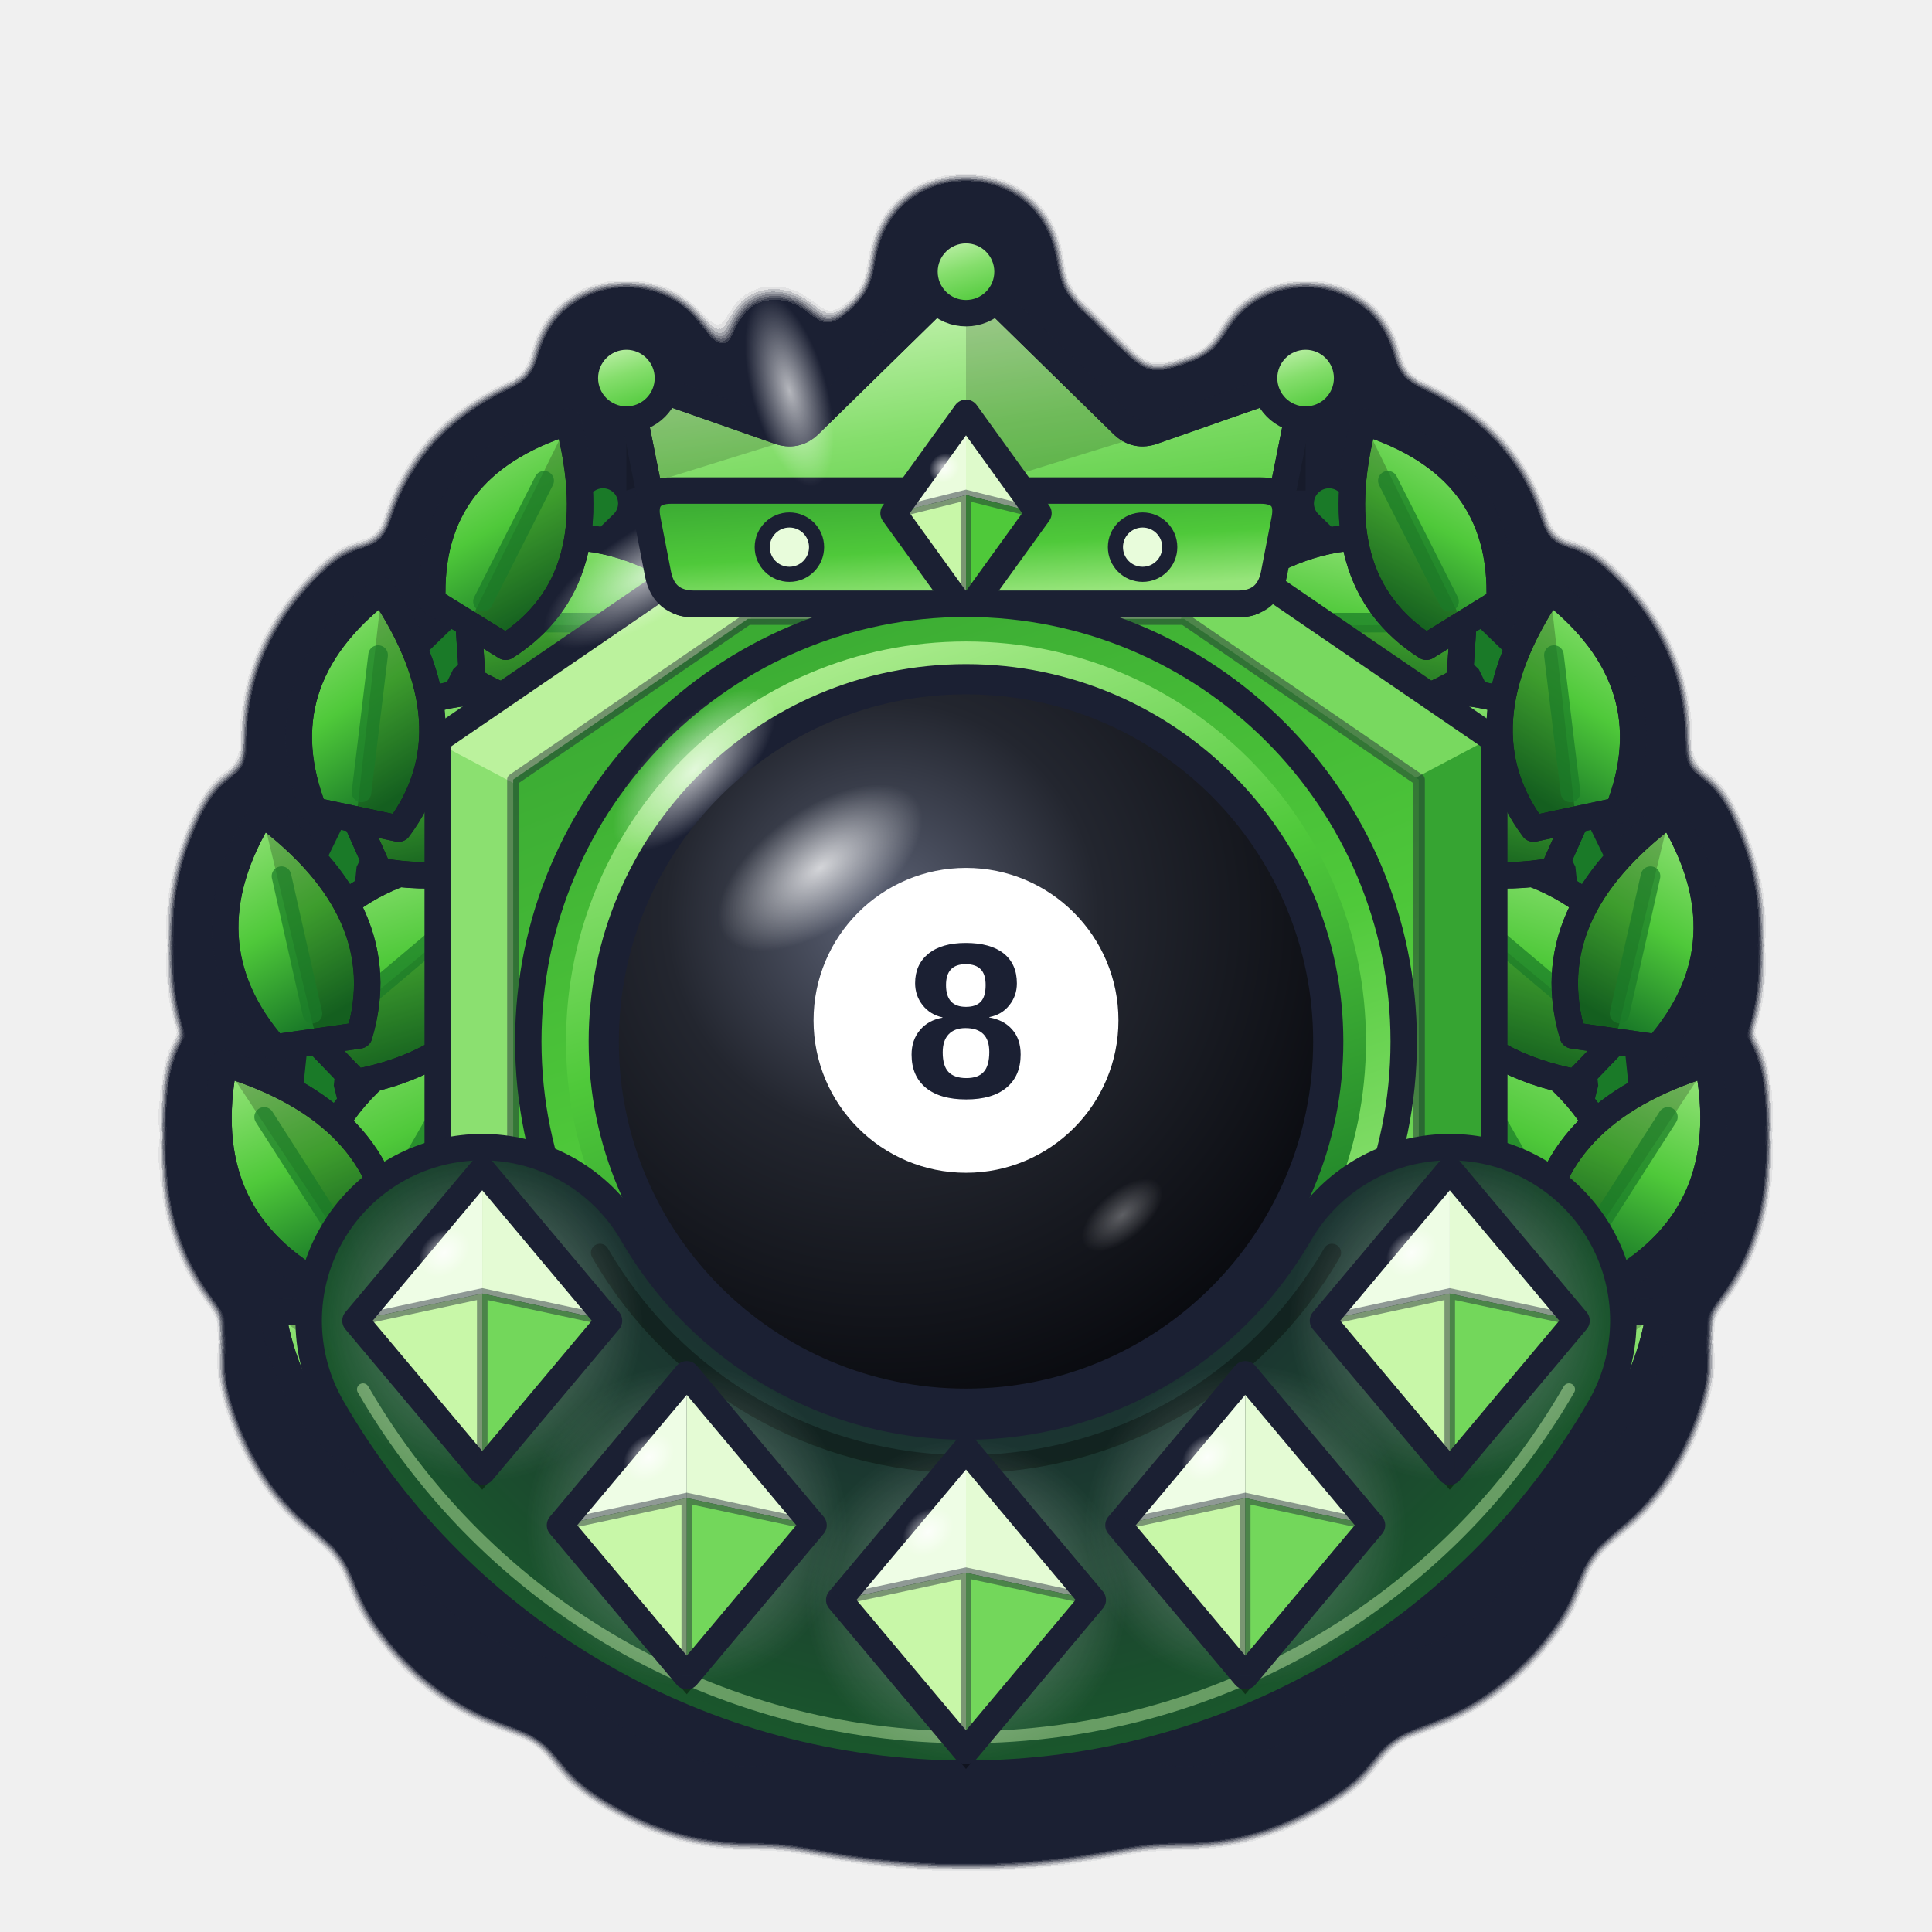
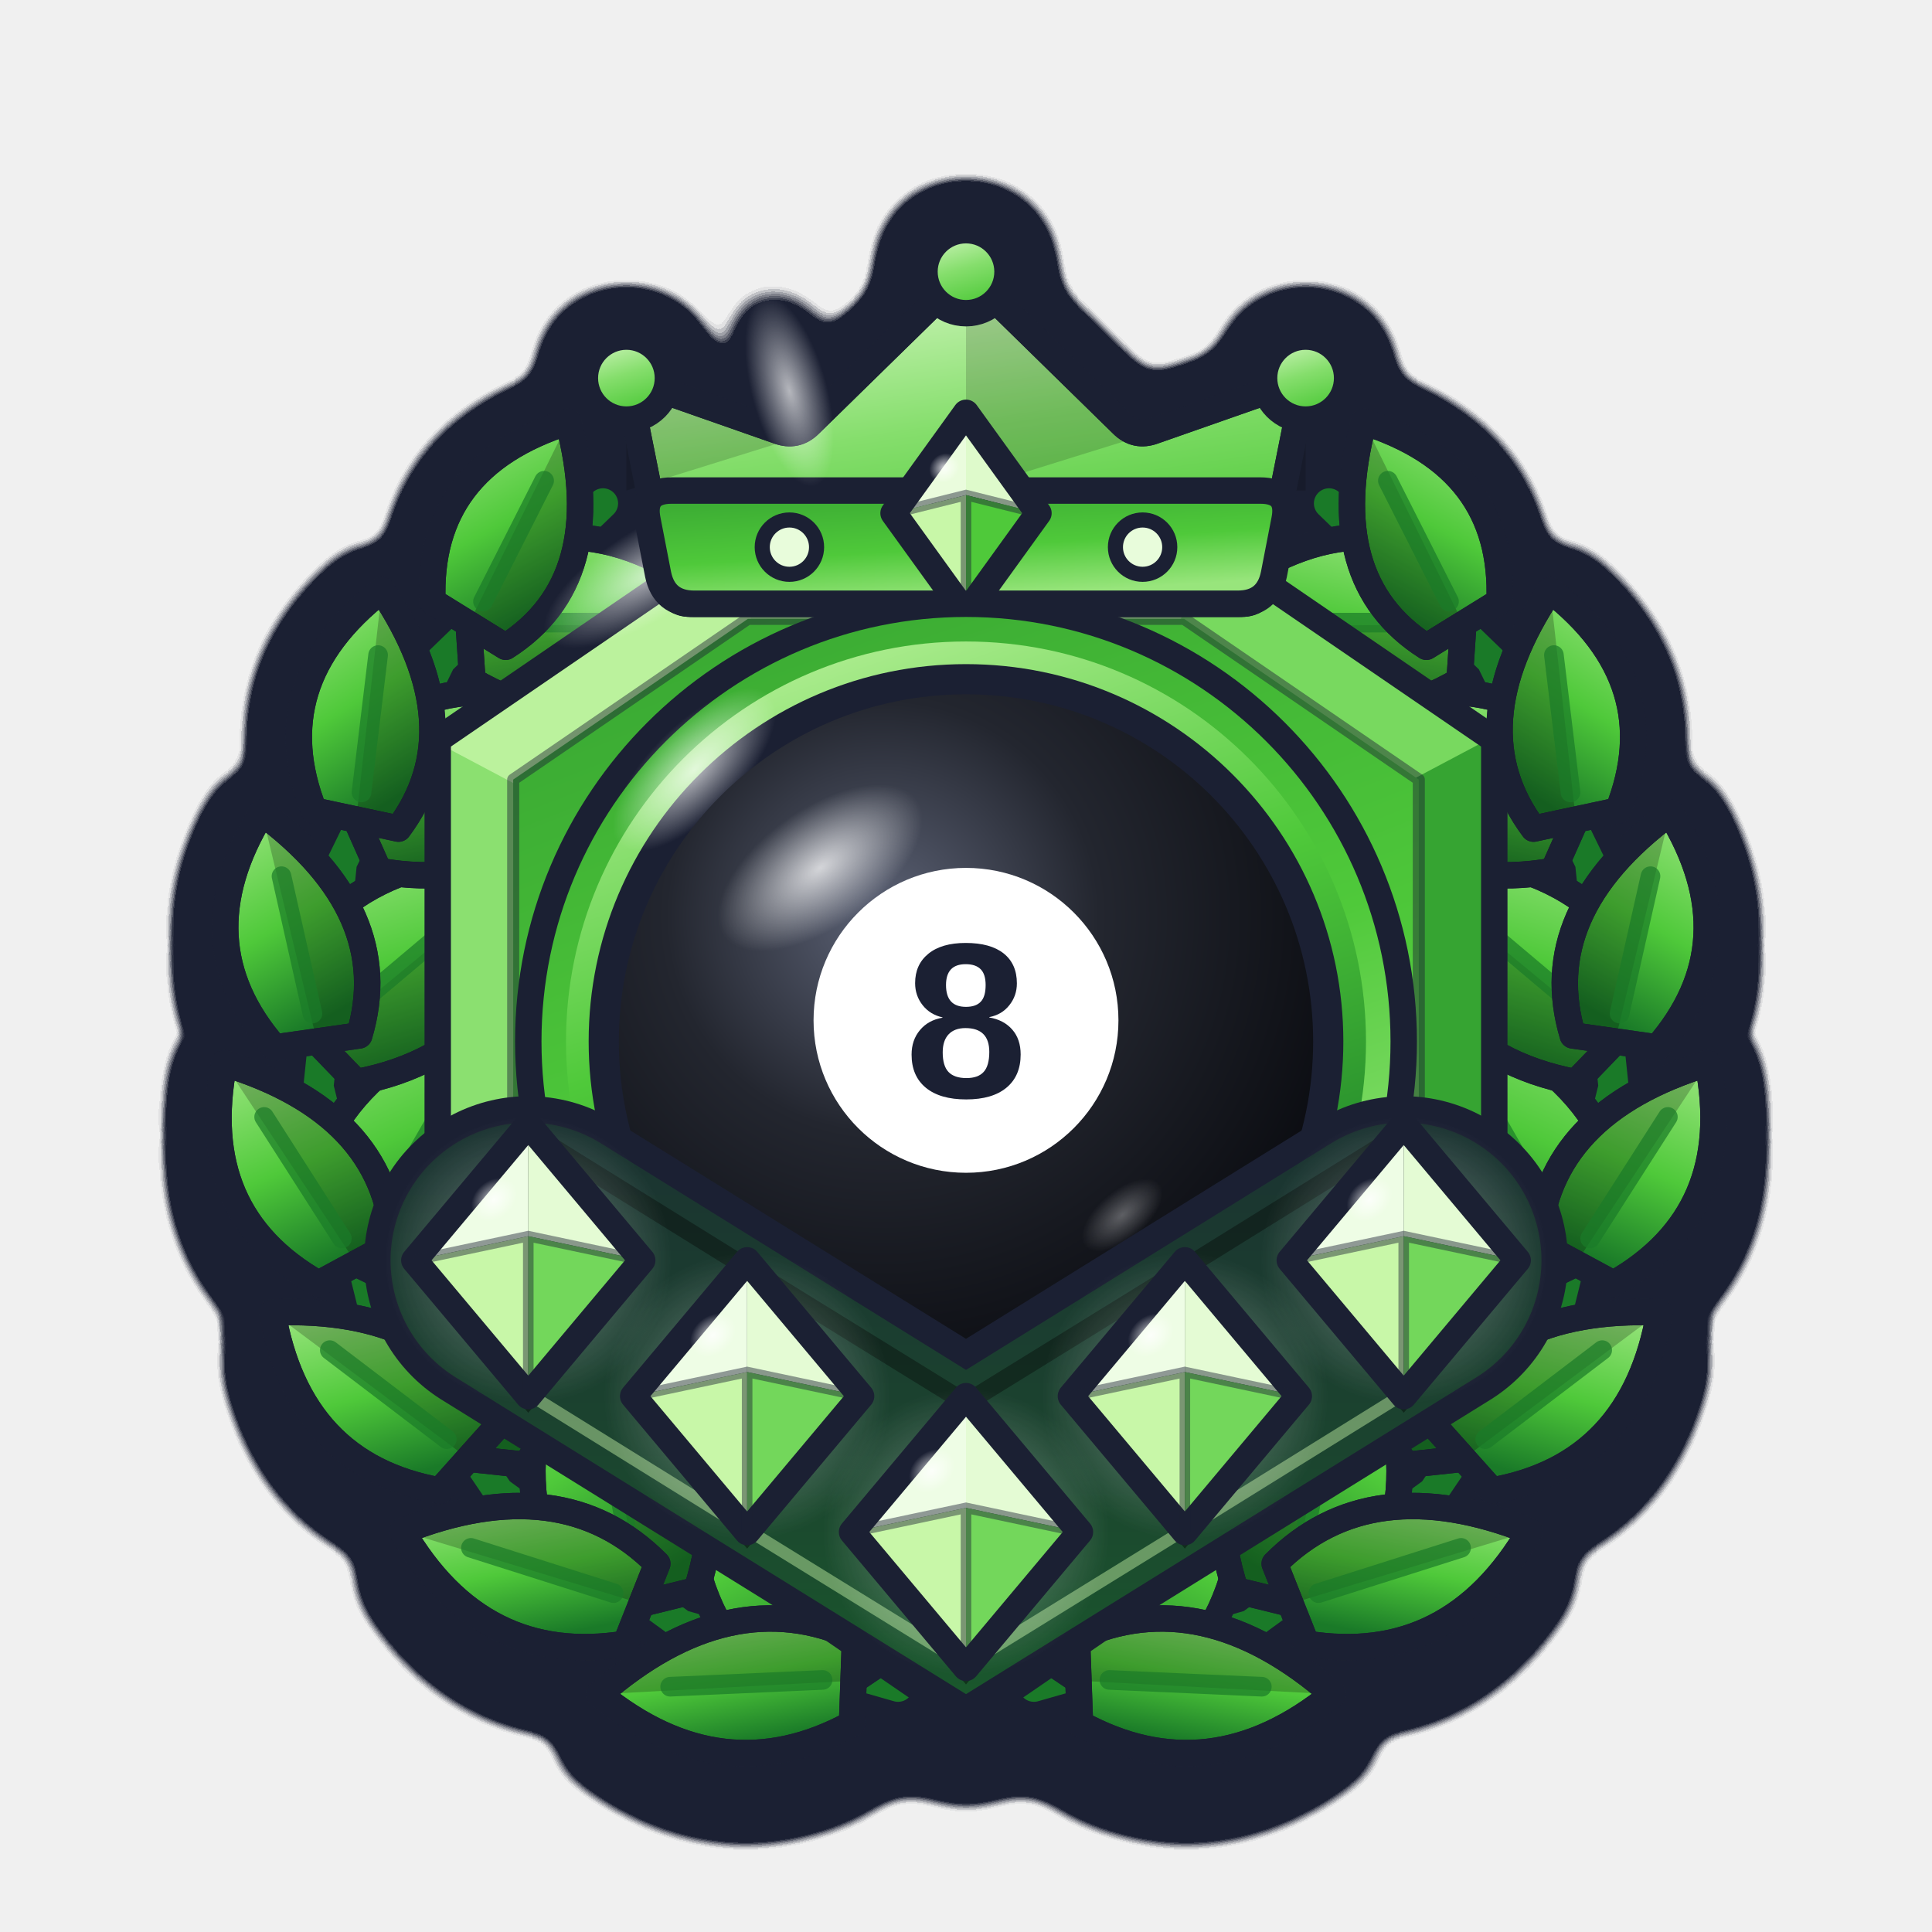
<svg xmlns="http://www.w3.org/2000/svg" width="512" height="512" viewBox="0 0 256 256">
  <defs>
    <linearGradient id="blue" x1="0" y1="0" x2="0.35" y2="1">
      <stop offset="0" stop-color="#9ED3FF" />
      <stop offset="0.45" stop-color="#3B9BFF" />
      <stop offset="1" stop-color="#1F6BD0" />
    </linearGradient>
    <linearGradient id="green" x1="0" y1="0" x2="0.35" y2="1">
      <stop offset="0" stop-color="#A8F5BE" />
      <stop offset="0.45" stop-color="#3DD66B" />
      <stop offset="1" stop-color="#1E9E47" />
    </linearGradient>
    <linearGradient id="red" x1="0" y1="0" x2="0.35" y2="1">
      <stop offset="0" stop-color="#FFA3A3" />
      <stop offset="0.45" stop-color="#FF4D4D" />
      <stop offset="1" stop-color="#C9283A" />
    </linearGradient>
    <linearGradient id="gold" x1="0" y1="0" x2="0.35" y2="1">
      <stop offset="0" stop-color="#FFF1A0" />
      <stop offset="0.45" stop-color="#FFC928" />
      <stop offset="1" stop-color="#DB8E00" />
    </linearGradient>
    <linearGradient id="wood" x1="0" y1="0" x2="0.35" y2="1">
      <stop offset="0" stop-color="#FFD9A0" />
      <stop offset="0.45" stop-color="#E7A35C" />
      <stop offset="1" stop-color="#A8622A" />
    </linearGradient>
    <linearGradient id="darkwood" x1="0" y1="0" x2="0.35" y2="1">
      <stop offset="0" stop-color="#C07A45" />
      <stop offset="0.45" stop-color="#8A4B22" />
      <stop offset="1" stop-color="#5E3014" />
    </linearGradient>
    <linearGradient id="white" x1="0" y1="0" x2="0.35" y2="1">
      <stop offset="0" stop-color="#FFFFFF" />
      <stop offset="0.45" stop-color="#F4F8FF" />
      <stop offset="1" stop-color="#C9D6EA" />
    </linearGradient>
    <linearGradient id="grey" x1="0" y1="0" x2="0.35" y2="1">
      <stop offset="0" stop-color="#E4E9F2" />
      <stop offset="0.45" stop-color="#AEB8C8" />
      <stop offset="1" stop-color="#7B869A" />
    </linearGradient>
    <linearGradient id="steel" x1="0" y1="0" x2="0.35" y2="1">
      <stop offset="0" stop-color="#D8E6F7" />
      <stop offset="0.45" stop-color="#9FB2CC" />
      <stop offset="1" stop-color="#6A7D98" />
    </linearGradient>
    <linearGradient id="cloth" x1="0" y1="0" x2="0.35" y2="1">
      <stop offset="0" stop-color="#6FE08E" />
      <stop offset="0.45" stop-color="#2FA24F" />
      <stop offset="1" stop-color="#1C7A37" />
    </linearGradient>
    <linearGradient id="sad" x1="0" y1="0" x2="0.35" y2="1">
      <stop offset="0" stop-color="#C4D4EE" />
      <stop offset="0.45" stop-color="#8EA3C7" />
      <stop offset="1" stop-color="#5E7299" />
    </linearGradient>
    <linearGradient id="purple" x1="0" y1="0" x2="0.35" y2="1">
      <stop offset="0" stop-color="#D7B8FF" />
      <stop offset="0.45" stop-color="#A259FF" />
      <stop offset="1" stop-color="#6E2FD0" />
    </linearGradient>
    <radialGradient id="shine" cx="0.5" cy="0.5" r="0.5">
      <stop offset="0" stop-color="#FFFFFF" stop-opacity="0.9" />
      <stop offset="1" stop-color="#FFFFFF" stop-opacity="0" />
    </radialGradient>
    <filter id="ink" x="-30%" y="-30%" width="160%" height="160%" color-interpolation-filters="sRGB">
      <feGaussianBlur in="SourceAlpha" stdDeviation="6.92" result="blur" />
      <feComponentTransfer in="blur" result="grown">
        <feFuncA type="linear" slope="7" intercept="-0.35" />
      </feComponentTransfer>
      <feOffset in="grown" dy="6" result="lip" />
      <feMerge result="both">
        <feMergeNode in="lip" />
        <feMergeNode in="grown" />
      </feMerge>
      <feFlood flood-color="#1B2033" />
      <feComposite in2="both" operator="in" result="outline" />
      <feMerge>
        <feMergeNode in="outline" />
        <feMergeNode in="SourceGraphic" />
      </feMerge>
    </filter>
  </defs>
  <defs>
    <filter id="badgeInk" x="-20%" y="-20%" width="140%" height="140%" color-interpolation-filters="sRGB">
      <feGaussianBlur in="SourceAlpha" stdDeviation="3.2" result="blur" />
      <feComponentTransfer in="blur" result="grown">
        <feFuncA type="linear" slope="40" intercept="-0.716" />
      </feComponentTransfer>
      <feOffset in="grown" dy="5" result="lip" />
      <feMerge result="both">
        <feMergeNode in="lip" />
        <feMergeNode in="grown" />
      </feMerge>
      <feFlood flood-color="#1B2033" />
      <feComposite in2="both" operator="in" result="outline" />
      <feMerge>
        <feMergeNode in="outline" />
        <feMergeNode in="SourceGraphic" />
      </feMerge>
    </filter>
  </defs>
  <defs>
    <linearGradient id="m" x1="0" y1="0" x2="0.35" y2="1">
      <stop offset="0.00" stop-color="#C8F7A8" />
      <stop offset="0.50" stop-color="#4FC93A" />
      <stop offset="1.00" stop-color="#1A7A28" />
    </linearGradient>
    <linearGradient id="r" x1="0" y1="0" x2="0.35" y2="1">
      <stop offset="0.00" stop-color="#37A532" />
      <stop offset="0.60" stop-color="#4FC93A" />
      <stop offset="1.00" stop-color="#98E57C" />
    </linearGradient>
    <linearGradient id="w" x1="0" y1="0" x2="0.35" y2="1">
      <stop offset="0.00" stop-color="#9EE782" />
      <stop offset="0.55" stop-color="#4FC93A" />
      <stop offset="1.00" stop-color="#1A7A28" />
    </linearGradient>
    <linearGradient id="c" x1="0" y1="0" x2="0.3" y2="1">
      <stop offset="0.00" stop-color="#DEFACB" />
      <stop offset="0.55" stop-color="#85DE6C" />
      <stop offset="1.00" stop-color="#4FC93A" />
    </linearGradient>
    <linearGradient id="s" x1="0" y1="0" x2="0.2" y2="1">
      <stop offset="0.00" stop-color="#FFFFFF" />
      <stop offset="0.50" stop-color="#DEFACB" />
      <stop offset="1.00" stop-color="#A4E987" />
    </linearGradient>
    <linearGradient id="g" x1="0" y1="0" x2="0.35" y2="1">
      <stop offset="0.00" stop-color="#FFF3A6" />
      <stop offset="0.50" stop-color="#FFC928" />
      <stop offset="1.00" stop-color="#C97F00" />
    </linearGradient>
    <linearGradient id="gr" x1="0" y1="0" x2="0.35" y2="1">
      <stop offset="0.00" stop-color="#E7A816" />
      <stop offset="0.60" stop-color="#FFC928" />
      <stop offset="1.00" stop-color="#FFE274" />
    </linearGradient>
    <radialGradient id="ball" cx="0.38" cy="0.32" r="0.78">
      <stop offset="0" stop-color="#5C6275" />
      <stop offset="0.4" stop-color="#23262F" />
      <stop offset="1" stop-color="#06070B" />
    </radialGradient>
  </defs>
  <g filter="url(#badgeInk)">
    <path d="M119.0 223.5 L90.3 215.3 L66.1 197.7 L49.4 173.0 L42.2 144.0 L45.3 114.3 L58.4 87.5 L79.9 66.7" fill="none" stroke="#1B2033" stroke-width="9" stroke-linecap="round" stroke-linejoin="round" />
    <path d="M119.0 223.5 L90.3 215.3 L66.1 197.7 L49.4 173.0 L42.2 144.0 L45.3 114.3 L58.4 87.5 L79.9 66.7" fill="none" stroke="#1A7A28" stroke-width="4" stroke-linecap="round" stroke-linejoin="round" />
    <path d="M106.8 226.9 Q87.0 214.9 92.1 186.2 Q118.1 194.0 119.3 218.5 Z" fill="url(#w)" stroke="#1B2033" stroke-width="3.5" stroke-linejoin="round" />
    <path d="M113.1 222.7 L119.3 218.5 Q118.1 194.0 92.1 186.2 Z" fill="#000000" opacity="0.22" />
    <path d="M110.3 218.5 L97.5 196.7" fill="none" stroke="#1A7A28" stroke-width="2.6" stroke-linecap="round" stroke-linejoin="round" opacity="0.7" />
    <path d="M106.8 226.9 Q87.0 214.9 92.1 186.2 Q118.1 194.0 119.3 218.5 Z" fill="none" stroke="#1B2033" stroke-width="3.5" stroke-linejoin="round" />
    <path d="M112.9 228.4 Q95.7 237.8 79.4 224.5 Q96.7 209.4 113.3 217.0 Z" fill="url(#w)" stroke="#1B2033" stroke-width="3.5" stroke-linejoin="round" />
    <path d="M113.1 222.7 L113.3 217.0 Q96.7 209.4 79.4 224.5 Z" fill="#000000" opacity="0.22" />
    <path d="M109.0 222.6 L88.8 223.5" fill="none" stroke="#1A7A28" stroke-width="2.6" stroke-linecap="round" stroke-linejoin="round" opacity="0.7" />
    <path d="M112.9 228.4 Q95.7 237.8 79.4 224.5 Q96.7 209.4 113.3 217.0 Z" fill="none" stroke="#1B2033" stroke-width="3.5" stroke-linejoin="round" />
    <path d="M77.7 214.3 Q63.3 196.7 77.9 171.8 Q99.7 187.6 92.3 210.7 Z" fill="url(#w)" stroke="#1B2033" stroke-width="3.5" stroke-linejoin="round" />
    <path d="M85.0 212.5 L92.3 210.7 Q99.7 187.6 77.9 171.8 Z" fill="#000000" opacity="0.22" />
    <path d="M83.9 207.7 L79.4 183.3" fill="none" stroke="#1A7A28" stroke-width="2.6" stroke-linecap="round" stroke-linejoin="round" opacity="0.7" />
    <path d="M77.7 214.3 Q63.3 196.7 77.9 171.8 Q99.7 187.6 92.3 210.7 Z" fill="none" stroke="#1B2033" stroke-width="3.5" stroke-linejoin="round" />
    <path d="M82.9 217.8 Q63.8 220.9 53.3 202.9 Q74.5 194.5 87.1 207.2 Z" fill="url(#w)" stroke="#1B2033" stroke-width="3.5" stroke-linejoin="round" />
    <path d="M85.0 212.5 L87.1 207.2 Q74.5 194.5 53.3 202.9 Z" fill="#000000" opacity="0.22" />
    <path d="M81.3 211.1 L62.4 205.1" fill="none" stroke="#1A7A28" stroke-width="2.6" stroke-linecap="round" stroke-linejoin="round" opacity="0.7" />
    <path d="M82.9 217.8 Q63.8 220.9 53.3 202.9 Q74.5 194.5 87.1 207.2 Z" fill="none" stroke="#1B2033" stroke-width="3.5" stroke-linejoin="round" />
    <path d="M54.7 192.5 Q47.1 171.4 69.3 153.4 Q84.4 175.3 69.6 194.1 Z" fill="url(#w)" stroke="#1B2033" stroke-width="3.5" stroke-linejoin="round" />
    <path d="M62.1 193.3 L69.6 194.1 Q84.4 175.3 69.3 153.4 Z" fill="#000000" opacity="0.22" />
    <path d="M62.7 188.5 L66.8 164.5" fill="none" stroke="#1A7A28" stroke-width="2.6" stroke-linecap="round" stroke-linejoin="round" opacity="0.7" />
    <path d="M54.7 192.5 Q47.1 171.4 69.3 153.4 Q84.4 175.3 69.6 194.1 Z" fill="none" stroke="#1B2033" stroke-width="3.5" stroke-linejoin="round" />
    <path d="M58.3 197.5 Q39.6 194.2 36.1 173.9 Q58.6 173.0 65.9 189.0 Z" fill="url(#w)" stroke="#1B2033" stroke-width="3.5" stroke-linejoin="round" />
    <path d="M62.1 193.3 L65.9 189.0 Q58.6 173.0 36.1 173.9 Z" fill="#000000" opacity="0.22" />
    <path d="M59.2 190.7 L43.7 178.9" fill="none" stroke="#1A7A28" stroke-width="2.6" stroke-linecap="round" stroke-linejoin="round" opacity="0.7" />
    <path d="M58.3 197.5 Q39.6 194.2 36.1 173.9 Q58.6 173.0 65.9 189.0 Z" fill="none" stroke="#1B2033" stroke-width="3.5" stroke-linejoin="round" />
    <path d="M40.4 164.1 Q40.4 142.1 67.2 133.1 Q74.1 158.5 53.9 170.7 Z" fill="url(#w)" stroke="#1B2033" stroke-width="3.5" stroke-linejoin="round" />
    <path d="M47.2 167.4 L53.9 170.7 Q74.1 158.5 67.2 133.1 Z" fill="#000000" opacity="0.22" />
    <path d="M49.3 163.2 L61.2 142.5" fill="none" stroke="#1A7A28" stroke-width="2.6" stroke-linecap="round" stroke-linejoin="round" opacity="0.7" />
    <path d="M40.4 164.1 Q40.4 142.1 67.2 133.1 Q74.1 158.5 53.9 170.7 Z" fill="none" stroke="#1B2033" stroke-width="3.5" stroke-linejoin="round" />
    <path d="M42.2 170.1 Q25.8 160.8 29.7 140.9 Q51.0 147.4 52.2 164.7 Z" fill="url(#w)" stroke="#1B2033" stroke-width="3.5" stroke-linejoin="round" />
    <path d="M47.2 167.4 L52.2 164.7 Q51.0 147.4 29.7 140.9 Z" fill="#000000" opacity="0.22" />
    <path d="M45.3 164.1 L35.0 148.0" fill="none" stroke="#1A7A28" stroke-width="2.6" stroke-linecap="round" stroke-linejoin="round" opacity="0.7" />
    <path d="M42.2 170.1 Q25.8 160.8 29.7 140.9 Q51.0 147.4 52.2 164.7 Z" fill="none" stroke="#1B2033" stroke-width="3.5" stroke-linejoin="round" />
    <path d="M36.8 132.6 Q44.0 112.1 72.0 113.2 Q70.0 139.1 47.2 143.4 Z" fill="url(#w)" stroke="#1B2033" stroke-width="3.5" stroke-linejoin="round" />
    <path d="M42.0 138.0 L47.2 143.4 Q70.0 139.1 72.0 113.2 Z" fill="#000000" opacity="0.22" />
    <path d="M45.4 134.8 L63.2 119.8" fill="none" stroke="#1A7A28" stroke-width="2.6" stroke-linecap="round" stroke-linejoin="round" opacity="0.7" />
    <path d="M36.8 132.6 Q44.0 112.1 72.0 113.2 Q70.0 139.1 47.2 143.4 Z" fill="none" stroke="#1B2033" stroke-width="3.5" stroke-linejoin="round" />
    <path d="M36.4 138.8 Q24.2 124.8 34.7 107.7 Q52.5 120.9 47.6 137.2 Z" fill="url(#w)" stroke="#1B2033" stroke-width="3.5" stroke-linejoin="round" />
    <path d="M42.0 138.0 L47.6 137.2 Q52.5 120.9 34.7 107.7 Z" fill="#000000" opacity="0.22" />
    <path d="M41.4 134.3 L37.3 116.1" fill="none" stroke="#1A7A28" stroke-width="2.6" stroke-linecap="round" stroke-linejoin="round" opacity="0.7" />
    <path d="M36.4 138.8 Q24.2 124.8 34.7 107.7 Q52.5 120.9 47.6 137.2 Z" fill="none" stroke="#1B2033" stroke-width="3.5" stroke-linejoin="round" />
    <path d="M44.1 101.7 Q57.5 85.1 83.1 95.9 Q72.8 119.4 50.2 115.4 Z" fill="url(#w)" stroke="#1B2033" stroke-width="3.5" stroke-linejoin="round" />
    <path d="M47.2 108.6 L50.2 115.4 Q72.8 119.4 83.1 95.9 Z" fill="#000000" opacity="0.22" />
    <path d="M51.4 106.8 L72.9 99.0" fill="none" stroke="#1A7A28" stroke-width="2.6" stroke-linecap="round" stroke-linejoin="round" opacity="0.7" />
    <path d="M44.1 101.7 Q57.5 85.1 83.1 95.9 Q72.8 119.4 50.2 115.4 Z" fill="none" stroke="#1B2033" stroke-width="3.5" stroke-linejoin="round" />
    <path d="M41.6 107.4 Q34.9 90.4 50.6 78.2 Q62.8 96.4 52.8 109.8 Z" fill="url(#w)" stroke="#1B2033" stroke-width="3.5" stroke-linejoin="round" />
    <path d="M47.2 108.6 L52.8 109.8 Q62.8 96.4 50.6 78.2 Z" fill="#000000" opacity="0.22" />
    <path d="M47.9 105.0 L50.1 86.8" fill="none" stroke="#1A7A28" stroke-width="2.6" stroke-linecap="round" stroke-linejoin="round" opacity="0.7" />
    <path d="M41.6 107.4 Q34.9 90.4 50.6 78.2 Q62.8 96.4 52.8 109.8 Z" fill="none" stroke="#1B2033" stroke-width="3.5" stroke-linejoin="round" />
    <path d="M61.6 75.2 Q79.5 64.2 99.4 83.1 Q82.1 101.6 62.6 90.2 Z" fill="url(#w)" stroke="#1B2033" stroke-width="3.5" stroke-linejoin="round" />
    <path d="M62.1 82.7 L62.6 90.2 Q82.1 101.6 99.4 83.1 Z" fill="#000000" opacity="0.22" />
    <path d="M66.6 82.5 L89.0 82.5" fill="none" stroke="#1A7A28" stroke-width="2.6" stroke-linecap="round" stroke-linejoin="round" opacity="0.7" />
    <path d="M61.6 75.2 Q79.5 64.2 99.4 83.1 Q82.1 101.6 62.6 90.2 Z" fill="none" stroke="#1B2033" stroke-width="3.5" stroke-linejoin="round" />
    <path d="M57.3 79.7 Q56.6 61.8 75.3 55.9 Q80.8 76.9 67.0 85.7 Z" fill="url(#w)" stroke="#1B2033" stroke-width="3.5" stroke-linejoin="round" />
    <path d="M62.1 82.7 L67.0 85.7 Q80.8 76.9 75.3 55.9 Z" fill="#000000" opacity="0.22" />
    <path d="M64.0 79.7 L72.1 63.7" fill="none" stroke="#1A7A28" stroke-width="2.6" stroke-linecap="round" stroke-linejoin="round" opacity="0.7" />
    <path d="M57.3 79.7 Q56.6 61.8 75.3 55.9 Q80.8 76.9 67.0 85.7 Z" fill="none" stroke="#1B2033" stroke-width="3.5" stroke-linejoin="round" />
    <g transform="matrix(-1 0 0 1 256 0)">
      <path d="M119.0 223.5 L90.3 215.3 L66.1 197.7 L49.4 173.0 L42.2 144.0 L45.3 114.3 L58.4 87.5 L79.9 66.7" fill="none" stroke="#1B2033" stroke-width="9" stroke-linecap="round" stroke-linejoin="round" />
      <path d="M119.0 223.5 L90.3 215.3 L66.1 197.7 L49.4 173.0 L42.2 144.0 L45.3 114.3 L58.4 87.5 L79.9 66.7" fill="none" stroke="#1A7A28" stroke-width="4" stroke-linecap="round" stroke-linejoin="round" />
      <path d="M106.8 226.9 Q87.0 214.9 92.1 186.2 Q118.1 194.0 119.3 218.5 Z" fill="url(#w)" stroke="#1B2033" stroke-width="3.5" stroke-linejoin="round" />
      <path d="M113.1 222.7 L119.3 218.5 Q118.1 194.0 92.1 186.2 Z" fill="#000000" opacity="0.22" />
      <path d="M110.3 218.5 L97.5 196.7" fill="none" stroke="#1A7A28" stroke-width="2.6" stroke-linecap="round" stroke-linejoin="round" opacity="0.7" />
      <path d="M106.8 226.9 Q87.0 214.9 92.1 186.2 Q118.1 194.0 119.3 218.5 Z" fill="none" stroke="#1B2033" stroke-width="3.5" stroke-linejoin="round" />
      <path d="M112.9 228.4 Q95.7 237.8 79.4 224.5 Q96.7 209.4 113.3 217.0 Z" fill="url(#w)" stroke="#1B2033" stroke-width="3.5" stroke-linejoin="round" />
      <path d="M113.1 222.7 L113.3 217.0 Q96.7 209.4 79.4 224.5 Z" fill="#000000" opacity="0.22" />
      <path d="M109.0 222.6 L88.8 223.5" fill="none" stroke="#1A7A28" stroke-width="2.6" stroke-linecap="round" stroke-linejoin="round" opacity="0.7" />
      <path d="M112.9 228.4 Q95.7 237.8 79.4 224.5 Q96.7 209.4 113.3 217.0 Z" fill="none" stroke="#1B2033" stroke-width="3.5" stroke-linejoin="round" />
      <path d="M77.7 214.3 Q63.3 196.7 77.9 171.8 Q99.7 187.6 92.3 210.7 Z" fill="url(#w)" stroke="#1B2033" stroke-width="3.5" stroke-linejoin="round" />
      <path d="M85.0 212.5 L92.3 210.7 Q99.7 187.6 77.9 171.8 Z" fill="#000000" opacity="0.22" />
      <path d="M83.9 207.7 L79.4 183.3" fill="none" stroke="#1A7A28" stroke-width="2.6" stroke-linecap="round" stroke-linejoin="round" opacity="0.7" />
      <path d="M77.7 214.3 Q63.3 196.7 77.9 171.8 Q99.7 187.6 92.3 210.7 Z" fill="none" stroke="#1B2033" stroke-width="3.5" stroke-linejoin="round" />
      <path d="M82.9 217.8 Q63.8 220.9 53.3 202.9 Q74.5 194.5 87.1 207.2 Z" fill="url(#w)" stroke="#1B2033" stroke-width="3.5" stroke-linejoin="round" />
      <path d="M85.0 212.5 L87.1 207.2 Q74.5 194.5 53.3 202.9 Z" fill="#000000" opacity="0.22" />
      <path d="M81.3 211.1 L62.4 205.1" fill="none" stroke="#1A7A28" stroke-width="2.6" stroke-linecap="round" stroke-linejoin="round" opacity="0.7" />
      <path d="M82.9 217.8 Q63.8 220.9 53.3 202.9 Q74.5 194.5 87.1 207.2 Z" fill="none" stroke="#1B2033" stroke-width="3.5" stroke-linejoin="round" />
      <path d="M54.7 192.5 Q47.1 171.4 69.3 153.4 Q84.4 175.3 69.6 194.1 Z" fill="url(#w)" stroke="#1B2033" stroke-width="3.5" stroke-linejoin="round" />
      <path d="M62.1 193.3 L69.6 194.1 Q84.4 175.3 69.3 153.4 Z" fill="#000000" opacity="0.22" />
      <path d="M62.7 188.5 L66.8 164.5" fill="none" stroke="#1A7A28" stroke-width="2.6" stroke-linecap="round" stroke-linejoin="round" opacity="0.7" />
      <path d="M54.7 192.5 Q47.1 171.4 69.3 153.4 Q84.4 175.3 69.6 194.1 Z" fill="none" stroke="#1B2033" stroke-width="3.5" stroke-linejoin="round" />
      <path d="M58.3 197.5 Q39.6 194.2 36.1 173.9 Q58.6 173.0 65.9 189.0 Z" fill="url(#w)" stroke="#1B2033" stroke-width="3.5" stroke-linejoin="round" />
      <path d="M62.1 193.3 L65.9 189.0 Q58.6 173.0 36.1 173.9 Z" fill="#000000" opacity="0.22" />
      <path d="M59.2 190.7 L43.7 178.9" fill="none" stroke="#1A7A28" stroke-width="2.6" stroke-linecap="round" stroke-linejoin="round" opacity="0.7" />
      <path d="M58.3 197.5 Q39.6 194.2 36.1 173.9 Q58.6 173.0 65.9 189.0 Z" fill="none" stroke="#1B2033" stroke-width="3.5" stroke-linejoin="round" />
      <path d="M40.4 164.1 Q40.4 142.1 67.2 133.1 Q74.1 158.5 53.9 170.7 Z" fill="url(#w)" stroke="#1B2033" stroke-width="3.5" stroke-linejoin="round" />
      <path d="M47.2 167.4 L53.9 170.7 Q74.1 158.5 67.2 133.1 Z" fill="#000000" opacity="0.22" />
      <path d="M49.3 163.2 L61.2 142.5" fill="none" stroke="#1A7A28" stroke-width="2.6" stroke-linecap="round" stroke-linejoin="round" opacity="0.7" />
      <path d="M40.4 164.1 Q40.4 142.1 67.2 133.1 Q74.1 158.5 53.9 170.7 Z" fill="none" stroke="#1B2033" stroke-width="3.5" stroke-linejoin="round" />
      <path d="M42.2 170.1 Q25.8 160.8 29.7 140.9 Q51.0 147.4 52.2 164.7 Z" fill="url(#w)" stroke="#1B2033" stroke-width="3.5" stroke-linejoin="round" />
      <path d="M47.2 167.4 L52.2 164.7 Q51.0 147.4 29.7 140.9 Z" fill="#000000" opacity="0.22" />
      <path d="M45.3 164.1 L35.0 148.0" fill="none" stroke="#1A7A28" stroke-width="2.6" stroke-linecap="round" stroke-linejoin="round" opacity="0.7" />
      <path d="M42.2 170.1 Q25.8 160.8 29.7 140.9 Q51.0 147.4 52.2 164.7 Z" fill="none" stroke="#1B2033" stroke-width="3.5" stroke-linejoin="round" />
      <path d="M36.8 132.6 Q44.0 112.1 72.0 113.2 Q70.0 139.1 47.2 143.4 Z" fill="url(#w)" stroke="#1B2033" stroke-width="3.5" stroke-linejoin="round" />
      <path d="M42.0 138.0 L47.2 143.4 Q70.0 139.1 72.0 113.2 Z" fill="#000000" opacity="0.22" />
      <path d="M45.4 134.8 L63.2 119.8" fill="none" stroke="#1A7A28" stroke-width="2.6" stroke-linecap="round" stroke-linejoin="round" opacity="0.7" />
      <path d="M36.8 132.6 Q44.0 112.1 72.0 113.2 Q70.0 139.1 47.2 143.4 Z" fill="none" stroke="#1B2033" stroke-width="3.5" stroke-linejoin="round" />
      <path d="M36.4 138.8 Q24.2 124.8 34.7 107.7 Q52.5 120.9 47.6 137.2 Z" fill="url(#w)" stroke="#1B2033" stroke-width="3.5" stroke-linejoin="round" />
      <path d="M42.0 138.0 L47.6 137.2 Q52.5 120.9 34.7 107.7 Z" fill="#000000" opacity="0.22" />
      <path d="M41.4 134.3 L37.3 116.1" fill="none" stroke="#1A7A28" stroke-width="2.6" stroke-linecap="round" stroke-linejoin="round" opacity="0.7" />
      <path d="M36.4 138.8 Q24.2 124.8 34.7 107.7 Q52.5 120.9 47.6 137.2 Z" fill="none" stroke="#1B2033" stroke-width="3.5" stroke-linejoin="round" />
      <path d="M44.1 101.7 Q57.5 85.1 83.1 95.9 Q72.8 119.4 50.2 115.4 Z" fill="url(#w)" stroke="#1B2033" stroke-width="3.5" stroke-linejoin="round" />
      <path d="M47.2 108.6 L50.2 115.4 Q72.8 119.4 83.1 95.9 Z" fill="#000000" opacity="0.22" />
      <path d="M51.4 106.8 L72.9 99.0" fill="none" stroke="#1A7A28" stroke-width="2.6" stroke-linecap="round" stroke-linejoin="round" opacity="0.7" />
      <path d="M44.1 101.7 Q57.5 85.1 83.1 95.9 Q72.8 119.4 50.2 115.4 Z" fill="none" stroke="#1B2033" stroke-width="3.5" stroke-linejoin="round" />
      <path d="M41.6 107.4 Q34.9 90.4 50.6 78.2 Q62.8 96.4 52.8 109.8 Z" fill="url(#w)" stroke="#1B2033" stroke-width="3.5" stroke-linejoin="round" />
      <path d="M47.2 108.6 L52.8 109.8 Q62.8 96.4 50.6 78.2 Z" fill="#000000" opacity="0.22" />
      <path d="M47.9 105.0 L50.1 86.8" fill="none" stroke="#1A7A28" stroke-width="2.6" stroke-linecap="round" stroke-linejoin="round" opacity="0.7" />
      <path d="M41.6 107.4 Q34.9 90.4 50.6 78.2 Q62.8 96.4 52.8 109.8 Z" fill="none" stroke="#1B2033" stroke-width="3.5" stroke-linejoin="round" />
      <path d="M61.6 75.2 Q79.5 64.2 99.4 83.1 Q82.1 101.6 62.6 90.2 Z" fill="url(#w)" stroke="#1B2033" stroke-width="3.5" stroke-linejoin="round" />
      <path d="M62.1 82.7 L62.6 90.2 Q82.1 101.6 99.4 83.1 Z" fill="#000000" opacity="0.22" />
      <path d="M66.6 82.5 L89.0 82.5" fill="none" stroke="#1A7A28" stroke-width="2.6" stroke-linecap="round" stroke-linejoin="round" opacity="0.7" />
      <path d="M61.6 75.2 Q79.5 64.2 99.4 83.1 Q82.1 101.6 62.6 90.2 Z" fill="none" stroke="#1B2033" stroke-width="3.5" stroke-linejoin="round" />
      <path d="M57.3 79.7 Q56.6 61.8 75.3 55.9 Q80.8 76.9 67.0 85.7 Z" fill="url(#w)" stroke="#1B2033" stroke-width="3.5" stroke-linejoin="round" />
      <path d="M62.1 82.7 L67.0 85.7 Q80.8 76.9 75.3 55.9 Z" fill="#000000" opacity="0.22" />
      <path d="M64.0 79.7 L72.1 63.7" fill="none" stroke="#1A7A28" stroke-width="2.6" stroke-linecap="round" stroke-linejoin="round" opacity="0.7" />
      <path d="M57.3 79.7 Q56.6 61.8 75.3 55.9 Q80.8 76.9 67.0 85.7 Z" fill="none" stroke="#1B2033" stroke-width="3.5" stroke-linejoin="round" />
    </g>
    <path d="M96.0 72.0 L160.0 72.0 L156.9 82.0 L99.1 82.0 Z" fill="#A9EB8C" stroke="#A9EB8C" stroke-width="0.8" />
    <path d="M160.0 72.0 L198.0 98.0 L188.0 103.3 L156.9 82.0 Z" fill="#78D95F" stroke="#78D95F" stroke-width="0.8" />
    <path d="M198.0 98.0 L198.0 180.0 L188.0 174.7 L188.0 103.3 Z" fill="#36A432" stroke="#36A432" stroke-width="0.8" />
    <path d="M198.0 180.0 L128.0 228.0 L128.0 215.9 L188.0 174.7 Z" fill="#22862B" stroke="#22862B" stroke-width="0.8" />
    <path d="M128.0 228.0 L58.0 180.0 L68.0 174.7 L128.0 215.9 Z" fill="#3EB034" stroke="#3EB034" stroke-width="0.8" />
    <path d="M58.0 180.0 L58.0 98.0 L68.0 103.3 L68.0 174.7 Z" fill="#8BE070" stroke="#8BE070" stroke-width="0.8" />
    <path d="M58.0 98.0 L96.0 72.0 L99.1 82.0 L68.0 103.3 Z" fill="#BBF29D" stroke="#BBF29D" stroke-width="0.8" />
    <path d="M99.1 82.0 L156.9 82.0 L188.0 103.3 L188.0 174.7 L128.0 215.9 L68.0 174.7 L68.0 103.3 Z" fill="url(#r)" />
    <path d="M99.1 82.0 L156.9 82.0 L188.0 103.3 L188.0 174.7 L128.0 215.9 L68.0 174.7 L68.0 103.3 Z" fill="none" stroke="#1B2033" stroke-width="1.6" stroke-opacity="0.45" stroke-linejoin="round" />
    <path d="M96.0 72.0 L160.0 72.0 L198.0 98.0 L198.0 180.0 L128.0 228.0 L58.0 180.0 L58.0 98.0 Z" fill="none" stroke="#1B2033" stroke-width="3.5" stroke-linejoin="round" />
    <ellipse cx="86" cy="76" rx="16" ry="6" fill="url(#shine)" opacity="0.75" transform="rotate(-32 86 76)" />
    <path d="M91.5 80.0 Q89.0 80.0 88.5 77.5 L83.5 52.5 Q83.0 50.1 85.4 50.9 L103.1 57.1 Q105.5 58.0 107.3 56.2 L126.2 37.7 Q128.0 36.0 129.8 37.7 L148.7 56.2 Q150.5 58.0 152.9 57.1 L170.6 50.9 Q173.0 50.1 172.5 52.5 L167.5 77.5 Q167.0 80.0 164.5 80.0 Z" fill="url(#c)" stroke="#1B2033" stroke-width="3.5" stroke-linejoin="round" />
    <path d="M83.0 50.1 L83.0 65.0 L105.5 58.0 Z" fill="#000000" opacity="0.16" />
    <path d="M128.0 36.0 L128.0 65.0 L150.5 58.0 Z" fill="#000000" opacity="0.16" />
    <path d="M173.0 50.1 L173.0 65.0 L170.0 65.0 Z" fill="#000000" opacity="0.16" />
    <path d="M91.5 80.0 Q89.0 80.0 88.5 77.5 L83.5 52.5 Q83.0 50.1 85.4 50.9 L103.1 57.1 Q105.5 58.0 107.3 56.2 L126.2 37.7 Q128.0 36.0 129.8 37.7 L148.7 56.2 Q150.5 58.0 152.9 57.1 L170.6 50.9 Q173.0 50.1 172.5 52.5 L167.5 77.5 Q167.0 80.0 164.5 80.0 Z" fill="none" stroke="#1B2033" stroke-width="3.5" stroke-linejoin="round" />
    <circle cx="83.0" cy="50.1" r="5.5" fill="url(#c)" stroke="#1B2033" stroke-width="3.5" />
    <circle cx="128.0" cy="36.0" r="5.5" fill="url(#c)" stroke="#1B2033" stroke-width="3.5" />
    <circle cx="173.0" cy="50.1" r="5.5" fill="url(#c)" stroke="#1B2033" stroke-width="3.5" />
    <path d="M85.8 68.9 Q85.0 65.0 89.0 65.0 L167.0 65.0 Q171.0 65.0 170.2 68.9 L168.8 76.1 Q168.0 80.0 164.0 80.0 L92.0 80.0 Q88.0 80.0 87.2 76.1 Z" fill="url(#r)" stroke="#1B2033" stroke-width="3.5" stroke-linejoin="round" />
    <ellipse cx="104.6" cy="51.8" rx="5" ry="13" fill="url(#shine)" opacity="0.75" transform="rotate(-15 104.6 51.8)" />
    <path d="M118.4 68.0 L128.0 54.7 L128.0 65.6 Z" fill="#EAFCDD" />
    <path d="M128.0 54.7 L137.6 68.0 L128.0 65.6 Z" fill="#DEFACB" />
    <path d="M118.4 68.0 L128.0 65.6 L128.0 81.3 Z" fill="#C8F7A8" />
    <path d="M128.0 65.6 L137.6 68.0 L128.0 81.3 Z" fill="#4FC93A" />
    <path d="M128.0 54.7 L137.6 68.0 L128.0 81.3 L118.4 68.0 Z" fill="none" stroke="#1B2033" stroke-width="3.5" stroke-linejoin="round" />
    <path d="M118.4 68.0 L128.0 65.6 L137.6 68.0 M128.0 65.6 L128.0 81.3" fill="none" stroke="#1B2033" stroke-width="1.4" opacity="0.45" />
    <ellipse cx="125.127" cy="62.015" rx="2.107" ry="1.862" fill="url(#shine)" opacity="0.9" transform="rotate(-40 125.1272 62.015)" />
    <circle cx="104.6" cy="72.5" r="3.6" fill="#E8FCDB" stroke="#1B2033" stroke-width="2" />
    <circle cx="151.4" cy="72.5" r="3.6" fill="#E8FCDB" stroke="#1B2033" stroke-width="2" />
    <circle cx="128" cy="138" r="58" fill="url(#r)" stroke="#1B2033" stroke-width="3.5" />
    <circle cx="128" cy="138" r="53" fill="url(#m)" />
    <circle cx="128" cy="138" r="50" fill="#1B2033" />
    <ellipse cx="92" cy="102" rx="14" ry="6" fill="url(#shine)" opacity="0.8" transform="rotate(-45 92 102)" />
    <circle cx="128" cy="138" r="46" fill="url(#ball)" />
    <circle cx="128.0" cy="135.2" r="20.2" fill="#FFFFFF" />
    <text x="128.0" y="145.4" font-family="Arial Black, Arial, sans-serif" font-weight="900" font-size="29.3" text-anchor="middle" fill="#1B2033">8</text>
    <ellipse cx="108.68" cy="115.0" rx="15.64" ry="7.82" fill="url(#shine)" opacity="0.85" transform="rotate(-35 108.68 115.0)" />
    <ellipse cx="148.7" cy="161.0" rx="6.44" ry="3.22" fill="url(#shine)" opacity="0.35" transform="rotate(-40 148.7 161.0)" />
    <defs>
-       <radialGradient id="tray" gradientUnits="userSpaceOnUse" cx="128" cy="138" r="97.0">
-         <stop offset="0.526" stop-color="#1B3231" />
-         <stop offset="0.763" stop-color="#1B442F" />
-         <stop offset="1" stop-color="#1A582C" />
-       </radialGradient>
+       <linearGradient id="tray" gradientUnits="userSpaceOnUse" x1="0" y1="147.0" x2="0" y2="229.0">
+         <stop offset="0" stop-color="#1B3231" />
+         <stop offset="0.55" stop-color="#1B442F" />
+         <stop offset="1" stop-color="#1A5A2C" />
+       </linearGradient>
      <radialGradient id="glow">
        <stop offset="0" stop-color="#FFFFFF" stop-opacity="0.5" />
        <stop offset="1" stop-color="#FFFFFF" stop-opacity="0" />
      </radialGradient>
    </defs>
-     <path d="M192.1 175.0 A74 74 0 0 1 63.9 175.0" fill="none" stroke="#1B2033" stroke-width="49.5" stroke-linecap="round" />
-     <path d="M192.1 175.0 A74 74 0 0 1 63.9 175.0" fill="none" stroke="url(#tray)" stroke-width="42.5" stroke-linecap="round" />
-     <path d="M207.9 184.1 A92.3 92.3 0 0 1 48.1 184.1" fill="none" stroke="#C8F7A8" stroke-width="1.6" stroke-opacity="0.45" stroke-linecap="round" />
-     <path d="M176.5 166.0 A56.0 56.0 0 0 1 79.5 166.0" fill="none" stroke="#000000" stroke-width="2.4" stroke-opacity="0.35" stroke-linecap="round" />
-     <circle cx="192.1" cy="175.0" r="21.3" fill="url(#glow)" opacity="0.8" />
-     <path d="M192.1 157.4 L208.9 177.4 L192.1 197.4 L175.3 177.4 Z" fill="#000000" opacity="0.4" />
-     <path d="M175.3 175.0 L192.1 155.0 L192.1 171.4 Z" fill="#EEFDE5" />
-     <path d="M192.1 155.0 L208.9 175.0 L192.1 171.4 Z" fill="#E4FBD4" />
-     <path d="M175.3 175.0 L192.1 171.4 L192.1 195.0 Z" fill="#C8F7A8" />
-     <path d="M192.1 171.4 L208.9 175.0 L192.1 195.0 Z" fill="#73D75B" />
-     <path d="M192.1 155.0 L208.9 175.0 L192.1 195.0 L175.3 175.0 Z" fill="none" stroke="#1B2033" stroke-width="3.5" stroke-linejoin="round" />
-     <path d="M175.3 175.0 L192.1 171.4 L208.9 175.0 M192.1 171.4 L192.1 195.0" fill="none" stroke="#1B2033" stroke-width="1.4" opacity="0.45" />
-     <ellipse cx="187.046" cy="166.0" rx="3.696" ry="2.8" fill="url(#shine)" opacity="0.9" transform="rotate(-40 187.0459 166.0)" />
-     <circle cx="165.0" cy="202.1" r="21.3" fill="url(#glow)" opacity="0.8" />
-     <path d="M165.0 184.5 L181.8 204.5 L165.0 224.5 L148.2 204.5 Z" fill="#000000" opacity="0.4" />
-     <path d="M148.2 202.1 L165.0 182.1 L165.0 198.5 Z" fill="#EEFDE5" />
-     <path d="M165.0 182.1 L181.8 202.1 L165.0 198.5 Z" fill="#E4FBD4" />
-     <path d="M148.2 202.1 L165.0 198.5 L165.0 222.1 Z" fill="#C8F7A8" />
-     <path d="M165.0 198.5 L181.8 202.1 L165.0 222.1 Z" fill="#73D75B" />
-     <path d="M165.0 182.1 L181.8 202.1 L165.0 222.1 L148.2 202.1 Z" fill="none" stroke="#1B2033" stroke-width="3.5" stroke-linejoin="round" />
-     <path d="M148.2 202.1 L165.0 198.5 L181.8 202.1 M165.0 198.5 L165.0 222.1" fill="none" stroke="#1B2033" stroke-width="1.4" opacity="0.45" />
-     <ellipse cx="159.96" cy="193.086" rx="3.696" ry="2.8" fill="url(#shine)" opacity="0.9" transform="rotate(-40 159.96 193.0859)" />
-     <circle cx="128.0" cy="212.0" r="21.3" fill="url(#glow)" opacity="0.8" />
-     <path d="M128.0 194.4 L144.8 214.4 L128.0 234.4 L111.2 214.4 Z" fill="#000000" opacity="0.4" />
-     <path d="M111.2 212.0 L128.0 192.0 L128.0 208.4 Z" fill="#EEFDE5" />
-     <path d="M128.0 192.0 L144.8 212.0 L128.0 208.4 Z" fill="#E4FBD4" />
-     <path d="M111.2 212.0 L128.0 208.4 L128.0 232.0 Z" fill="#C8F7A8" />
-     <path d="M128.0 208.4 L144.8 212.0 L128.0 232.0 Z" fill="#73D75B" />
-     <path d="M128.0 192.0 L144.8 212.0 L128.0 232.0 L111.2 212.0 Z" fill="none" stroke="#1B2033" stroke-width="3.5" stroke-linejoin="round" />
-     <path d="M111.2 212.0 L128.0 208.4 L144.8 212.0 M128.0 208.4 L128.0 232.0" fill="none" stroke="#1B2033" stroke-width="1.4" opacity="0.45" />
-     <ellipse cx="122.96" cy="203.0" rx="3.696" ry="2.8" fill="url(#shine)" opacity="0.9" transform="rotate(-40 122.96 203.0)" />
-     <circle cx="91.0" cy="202.1" r="21.3" fill="url(#glow)" opacity="0.8" />
-     <path d="M91.0 184.5 L107.8 204.5 L91.0 224.5 L74.2 204.5 Z" fill="#000000" opacity="0.4" />
-     <path d="M74.2 202.1 L91.0 182.1 L91.0 198.5 Z" fill="#EEFDE5" />
-     <path d="M91.0 182.1 L107.8 202.1 L91.0 198.5 Z" fill="#E4FBD4" />
-     <path d="M74.2 202.1 L91.0 198.5 L91.0 222.1 Z" fill="#C8F7A8" />
-     <path d="M91.0 198.5 L107.8 202.1 L91.0 222.1 Z" fill="#73D75B" />
-     <path d="M91.0 182.1 L107.8 202.1 L91.0 222.1 L74.2 202.1 Z" fill="none" stroke="#1B2033" stroke-width="3.5" stroke-linejoin="round" />
-     <path d="M74.2 202.1 L91.0 198.5 L107.8 202.1 M91.0 198.5 L91.0 222.1" fill="none" stroke="#1B2033" stroke-width="1.4" opacity="0.45" />
-     <ellipse cx="85.96" cy="193.086" rx="3.696" ry="2.8" fill="url(#shine)" opacity="0.9" transform="rotate(-40 85.96 193.0859)" />
-     <circle cx="63.9" cy="175.0" r="21.3" fill="url(#glow)" opacity="0.8" />
-     <path d="M63.9 157.4 L80.7 177.4 L63.9 197.4 L47.1 177.4 Z" fill="#000000" opacity="0.4" />
-     <path d="M47.1 175.0 L63.9 155.0 L63.9 171.4 Z" fill="#EEFDE5" />
-     <path d="M63.9 155.0 L80.7 175.0 L63.9 171.4 Z" fill="#E4FBD4" />
-     <path d="M47.1 175.0 L63.9 171.4 L63.9 195.0 Z" fill="#C8F7A8" />
-     <path d="M63.9 171.4 L80.7 175.0 L63.9 195.0 Z" fill="#73D75B" />
-     <path d="M63.9 155.0 L80.7 175.0 L63.9 195.0 L47.1 175.0 Z" fill="none" stroke="#1B2033" stroke-width="3.5" stroke-linejoin="round" />
-     <path d="M47.1 175.0 L63.9 171.4 L80.7 175.0 M63.9 171.4 L63.9 195.0" fill="none" stroke="#1B2033" stroke-width="1.4" opacity="0.45" />
-     <ellipse cx="58.874" cy="166.0" rx="3.696" ry="2.8" fill="url(#shine)" opacity="0.9" transform="rotate(-40 58.87412 166.0)" />
+     <path d="M70.0 167.0 L99.0 185.0 L128.0 203.0 L157.0 185.0 L186.0 167.0" fill="none" stroke-linecap="round" stroke-linejoin="miter" stroke-miterlimit="4" stroke="#1B2033" stroke-width="43.5" />
+     <path d="M70.0 167.0 L99.0 185.0 L128.0 203.0 L157.0 185.0 L186.0 167.0" fill="none" stroke-linecap="round" stroke-linejoin="miter" stroke-miterlimit="4" stroke="url(#tray)" stroke-width="36.5" />
+     <path d="M70.0 184.7 L99.0 202.7 L128.0 220.6 L157.0 202.7 L186.0 184.7" fill="none" stroke="#C8F7A8" stroke-width="1.6" stroke-opacity="0.45" stroke-linecap="round" />
+     <path d="M70.0 150.0 L99.0 168.0 L128.0 185.9 L157.0 168.0 L186.0 150.0" fill="none" stroke="#000000" stroke-width="2.4" stroke-opacity="0.35" stroke-linecap="round" />
+     <circle cx="70.0" cy="167.0" r="19.0" fill="url(#glow)" opacity="0.8" />
+     <path d="M70.0 151.2 L85.1 169.2 L70.0 187.2 L54.9 169.2 Z" fill="#000000" opacity="0.4" />
+     <path d="M54.9 167.0 L70.0 149.0 L70.0 163.8 Z" fill="#EEFDE5" />
+     <path d="M70.0 149.0 L85.1 167.0 L70.0 163.8 Z" fill="#E4FBD4" />
+     <path d="M54.9 167.0 L70.0 163.8 L70.0 185.0 Z" fill="#C8F7A8" />
+     <path d="M70.0 163.8 L85.1 167.0 L70.0 185.0 Z" fill="#73D75B" />
+     <path d="M70.0 149.0 L85.1 167.0 L70.0 185.0 L54.9 167.0 Z" fill="none" stroke="#1B2033" stroke-width="3.5" stroke-linejoin="round" />
+     <path d="M54.9 167.0 L70.0 163.8 L85.1 167.0 M70.0 163.8 L70.0 185.0" fill="none" stroke="#1B2033" stroke-width="1.4" opacity="0.45" />
+     <ellipse cx="65.464" cy="158.94" rx="3.326" ry="2.52" fill="url(#shine)" opacity="0.9" transform="rotate(-40 65.464 158.94)" />
+     <circle cx="99.0" cy="185.0" r="19.0" fill="url(#glow)" opacity="0.8" />
+     <path d="M99.0 169.2 L114.1 187.2 L99.0 205.2 L83.9 187.2 Z" fill="#000000" opacity="0.4" />
+     <path d="M83.9 185.0 L99.0 167.0 L99.0 181.8 Z" fill="#EEFDE5" />
+     <path d="M99.0 167.0 L114.1 185.0 L99.0 181.8 Z" fill="#E4FBD4" />
+     <path d="M83.9 185.0 L99.0 181.8 L99.0 203.0 Z" fill="#C8F7A8" />
+     <path d="M99.0 181.8 L114.1 185.0 L99.0 203.0 Z" fill="#73D75B" />
+     <path d="M99.0 167.0 L114.1 185.0 L99.0 203.0 L83.9 185.0 Z" fill="none" stroke="#1B2033" stroke-width="3.5" stroke-linejoin="round" />
+     <path d="M83.9 185.0 L99.0 181.8 L114.1 185.0 M99.0 181.8 L99.0 203.0" fill="none" stroke="#1B2033" stroke-width="1.4" opacity="0.45" />
+     <ellipse cx="94.464" cy="176.92" rx="3.326" ry="2.52" fill="url(#shine)" opacity="0.9" transform="rotate(-40 94.464 176.92)" />
+     <circle cx="128.0" cy="203.0" r="19.0" fill="url(#glow)" opacity="0.8" />
+     <path d="M128.0 187.2 L143.1 205.2 L128.0 223.2 L112.9 205.2 Z" fill="#000000" opacity="0.4" />
+     <path d="M112.9 203.0 L128.0 185.0 L128.0 199.8 Z" fill="#EEFDE5" />
+     <path d="M128.0 185.0 L143.1 203.0 L128.0 199.8 Z" fill="#E4FBD4" />
+     <path d="M112.9 203.0 L128.0 199.8 L128.0 221.0 Z" fill="#C8F7A8" />
+     <path d="M128.0 199.8 L143.1 203.0 L128.0 221.0 Z" fill="#73D75B" />
+     <path d="M128.0 185.0 L143.1 203.0 L128.0 221.0 L112.9 203.0 Z" fill="none" stroke="#1B2033" stroke-width="3.5" stroke-linejoin="round" />
+     <path d="M112.9 203.0 L128.0 199.8 L143.1 203.0 M128.0 199.8 L128.0 221.0" fill="none" stroke="#1B2033" stroke-width="1.4" opacity="0.45" />
+     <ellipse cx="123.464" cy="194.9" rx="3.326" ry="2.52" fill="url(#shine)" opacity="0.9" transform="rotate(-40 123.464 194.9)" />
+     <circle cx="157.0" cy="185.0" r="19.0" fill="url(#glow)" opacity="0.8" />
+     <path d="M157.0 169.2 L172.1 187.2 L157.0 205.2 L141.9 187.2 Z" fill="#000000" opacity="0.4" />
+     <path d="M141.9 185.0 L157.0 167.0 L157.0 181.8 Z" fill="#EEFDE5" />
+     <path d="M157.0 167.0 L172.1 185.0 L157.0 181.8 Z" fill="#E4FBD4" />
+     <path d="M141.9 185.0 L157.0 181.8 L157.0 203.0 Z" fill="#C8F7A8" />
+     <path d="M157.0 181.8 L172.1 185.0 L157.0 203.0 Z" fill="#73D75B" />
+     <path d="M157.0 167.0 L172.1 185.0 L157.0 203.0 L141.9 185.0 Z" fill="none" stroke="#1B2033" stroke-width="3.5" stroke-linejoin="round" />
+     <path d="M141.9 185.0 L157.0 181.8 L172.1 185.0 M157.0 181.8 L157.0 203.0" fill="none" stroke="#1B2033" stroke-width="1.4" opacity="0.45" />
+     <ellipse cx="152.464" cy="176.92" rx="3.326" ry="2.52" fill="url(#shine)" opacity="0.9" transform="rotate(-40 152.464 176.92)" />
+     <circle cx="186.0" cy="167.0" r="19.0" fill="url(#glow)" opacity="0.8" />
+     <path d="M186.0 151.2 L201.1 169.2 L186.0 187.2 L170.9 169.2 Z" fill="#000000" opacity="0.4" />
+     <path d="M170.9 167.0 L186.0 149.0 L186.0 163.8 Z" fill="#EEFDE5" />
+     <path d="M186.0 149.0 L201.1 167.0 L186.0 163.8 Z" fill="#E4FBD4" />
+     <path d="M170.9 167.0 L186.0 163.8 L186.0 185.0 Z" fill="#C8F7A8" />
+     <path d="M186.0 163.8 L201.1 167.0 L186.0 185.0 Z" fill="#73D75B" />
+     <path d="M186.0 149.0 L201.1 167.0 L186.0 185.0 L170.9 167.0 Z" fill="none" stroke="#1B2033" stroke-width="3.5" stroke-linejoin="round" />
+     <path d="M170.9 167.0 L186.0 163.8 L201.1 167.0 M186.0 163.8 L186.0 185.0" fill="none" stroke="#1B2033" stroke-width="1.4" opacity="0.45" />
+     <ellipse cx="181.464" cy="158.94" rx="3.326" ry="2.52" fill="url(#shine)" opacity="0.9" transform="rotate(-40 181.464 158.94)" />
  </g>
</svg>
